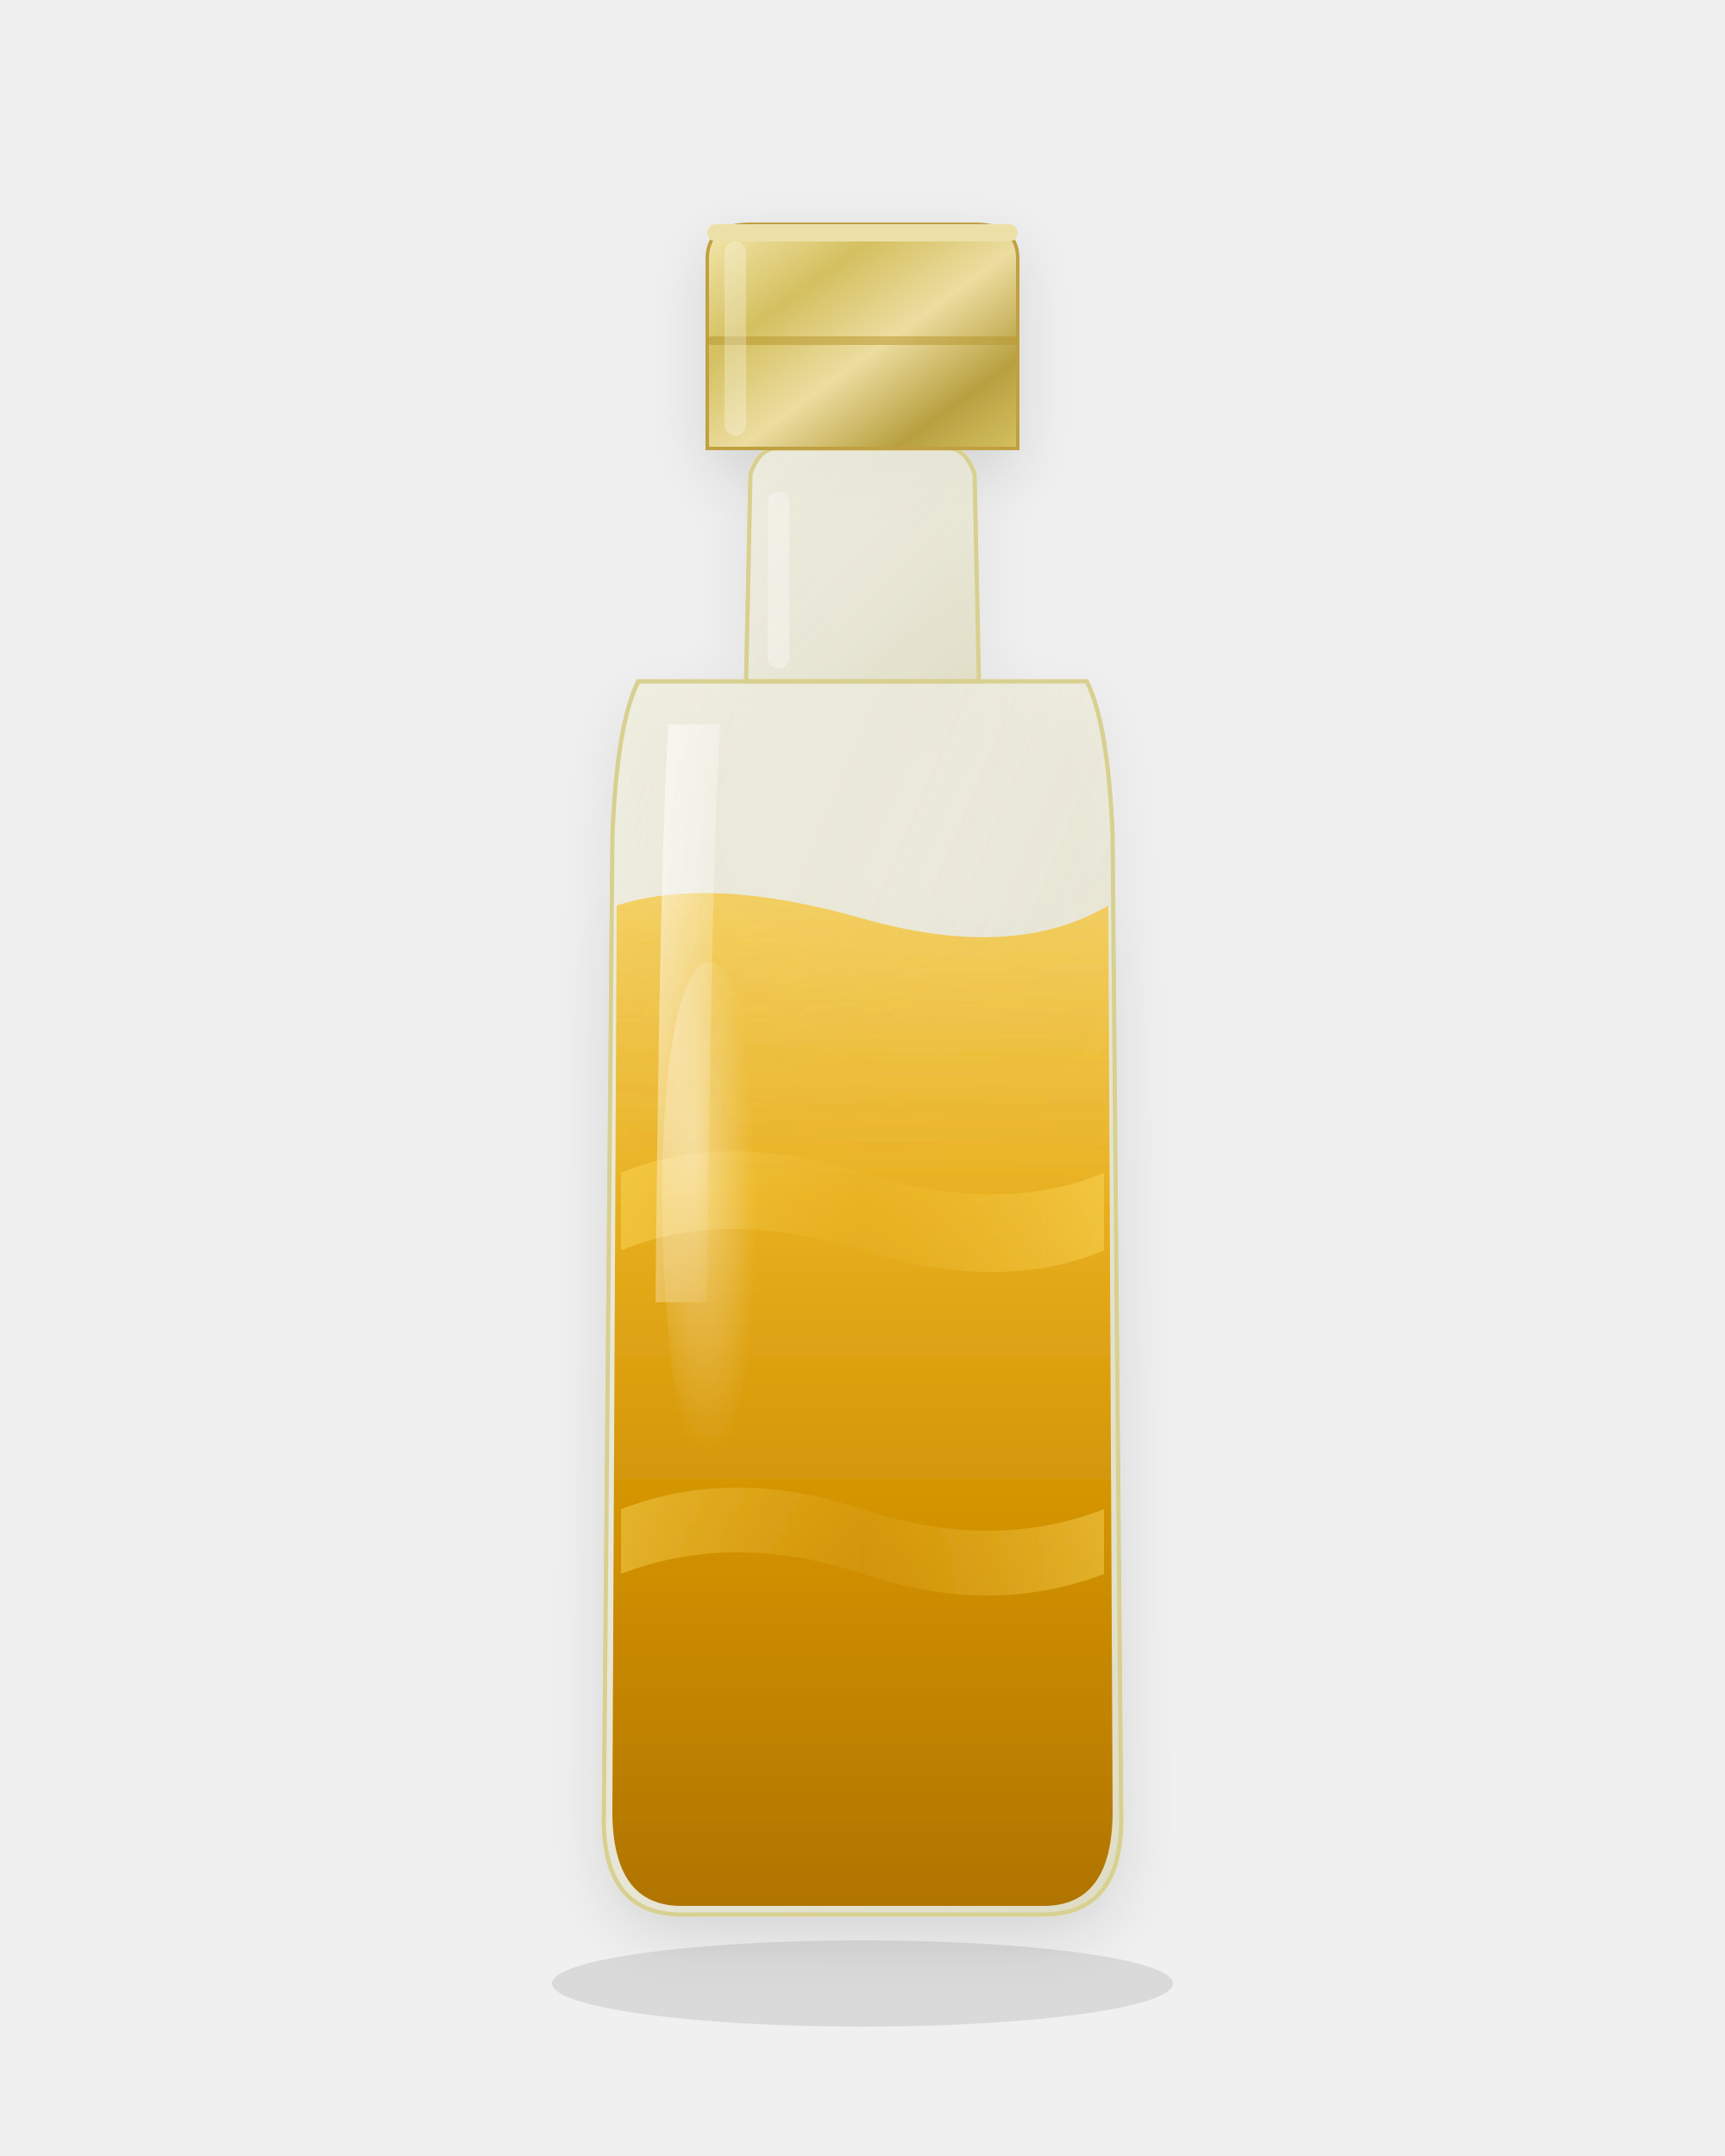
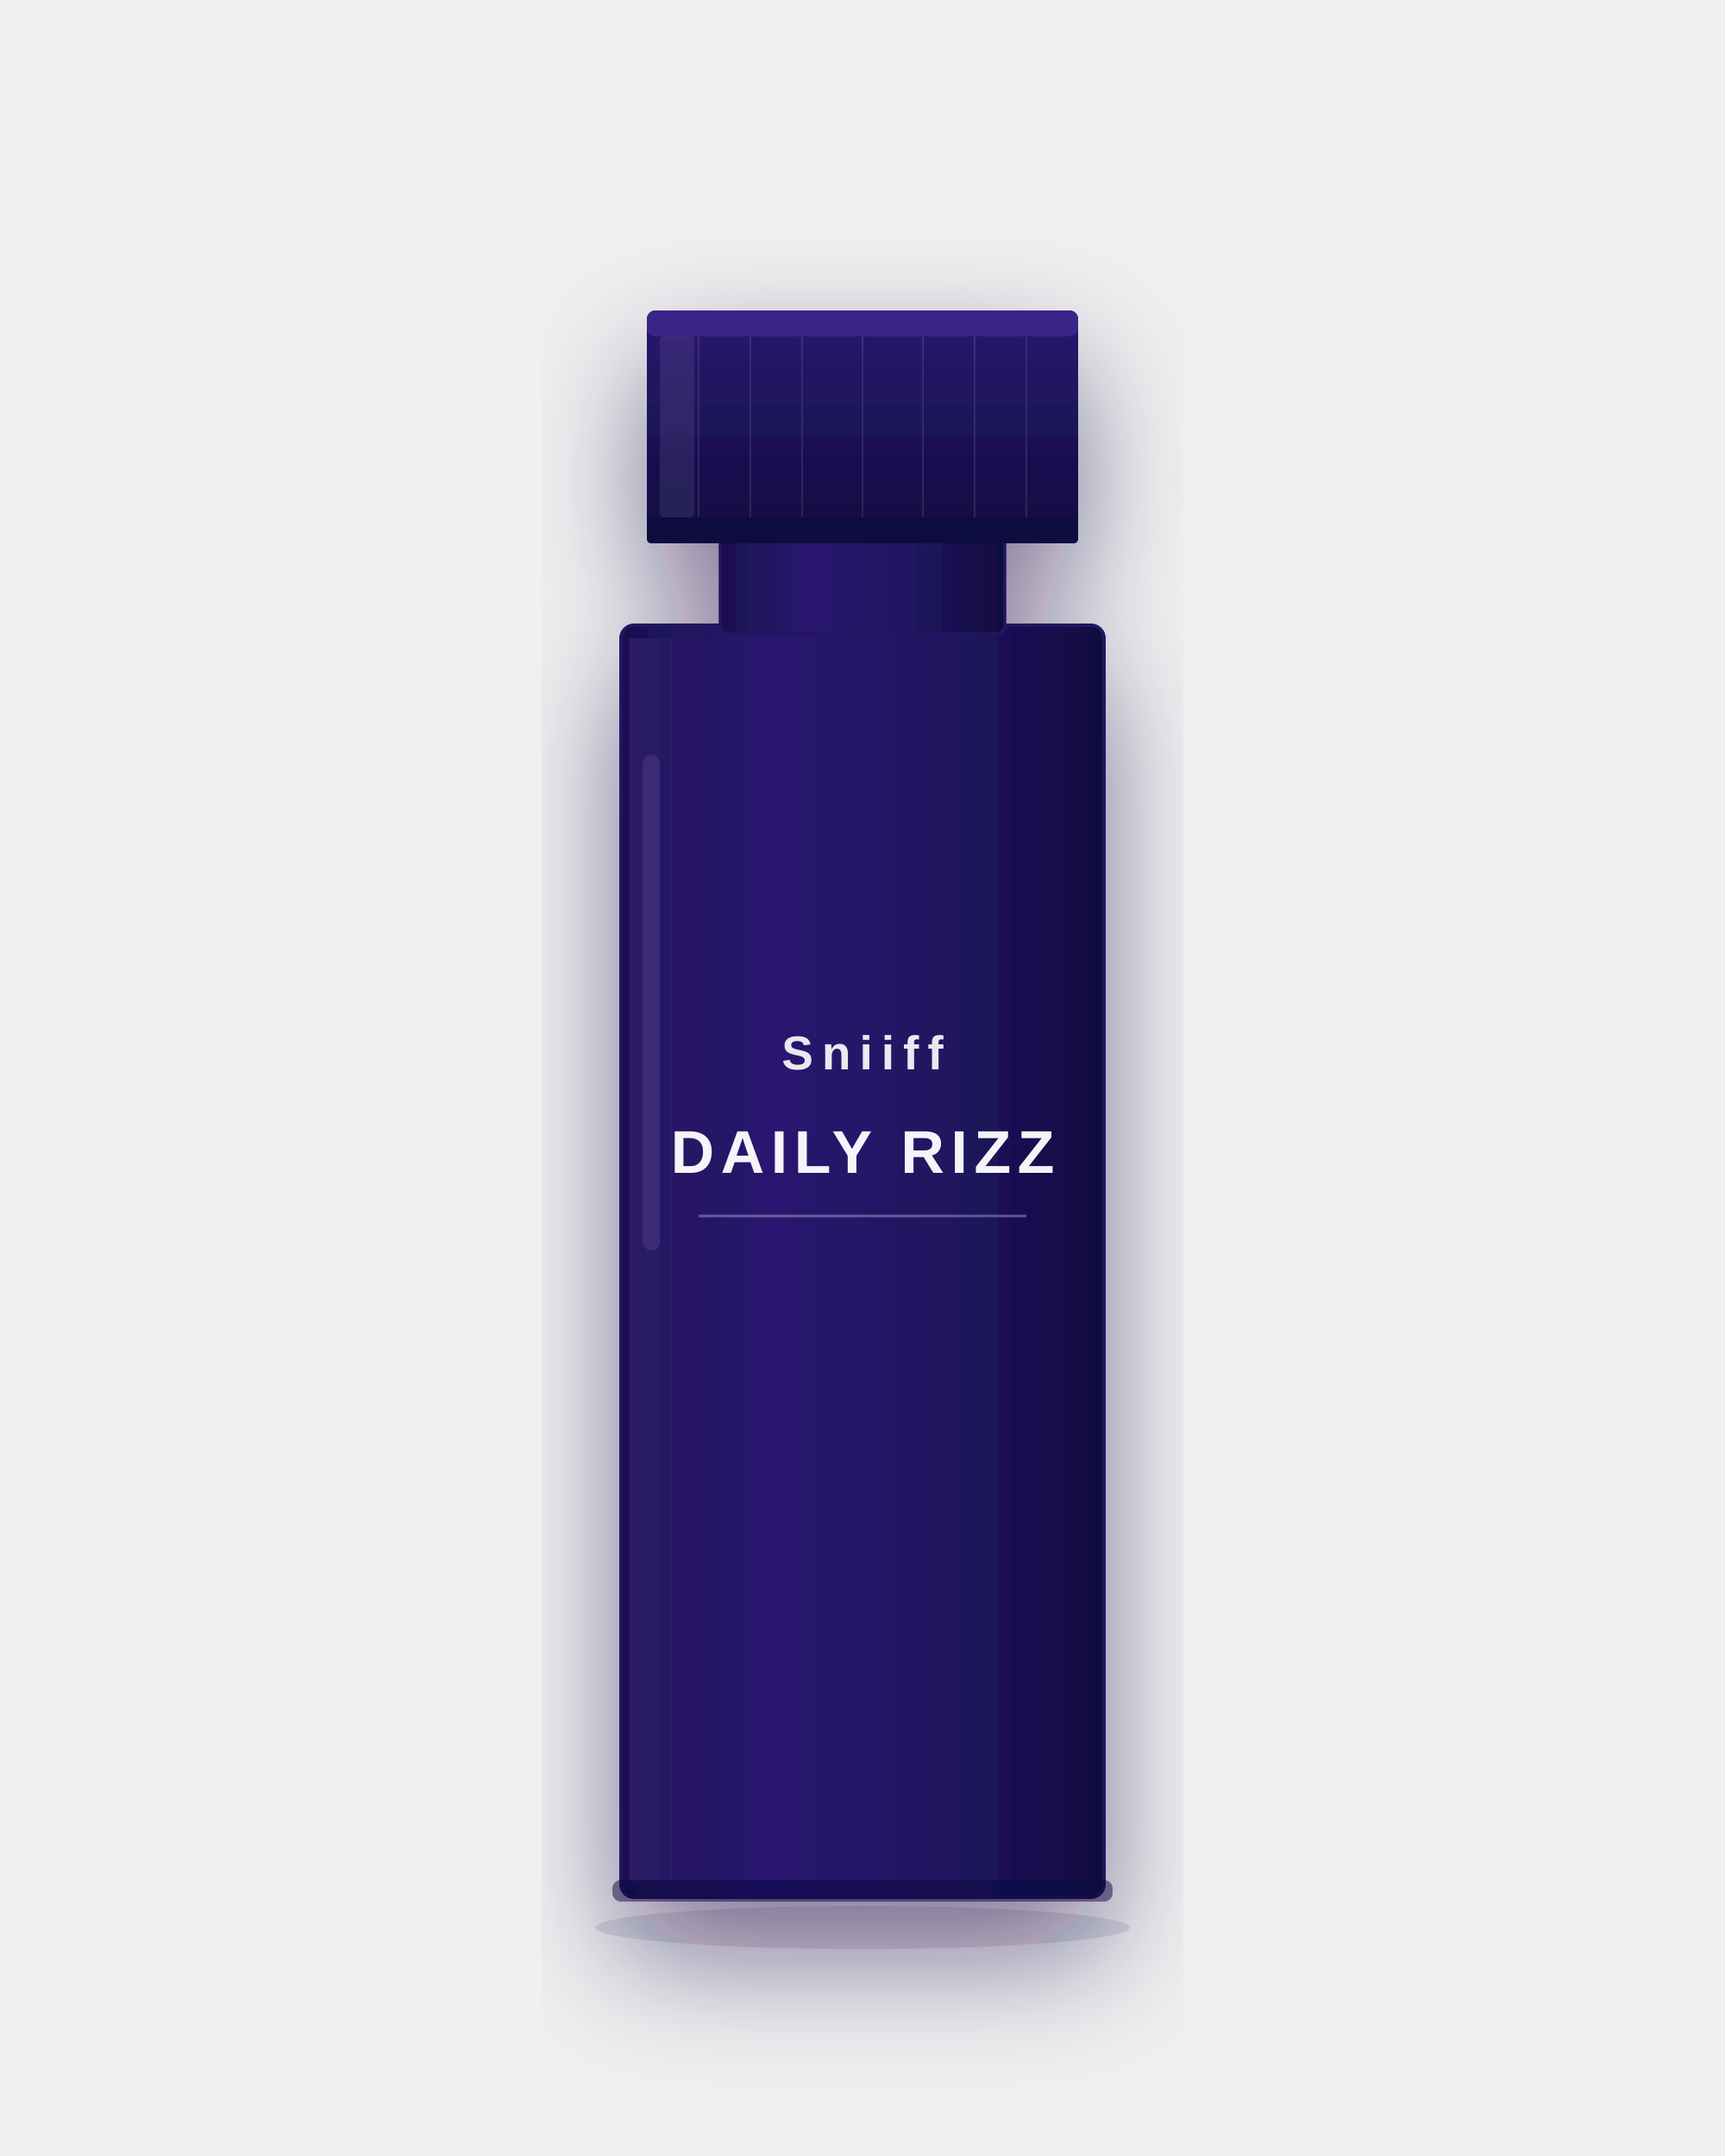
- <svg xmlns="http://www.w3.org/2000/svg" viewBox="0 0 400 500" fill="none">
+ <svg xmlns="http://www.w3.org/2000/svg" viewBox="0 0 400 500" width="400" height="500">
  <defs>
-     <linearGradient id="glassGrad" x1="0" y1="0" x2="1" y2="1">
-       <stop offset="0%" stop-color="#f0eed8" stop-opacity="0.6" />
-       <stop offset="45%" stop-color="#e8e4c0" stop-opacity="0.38" />
-       <stop offset="100%" stop-color="#d8d4a8" stop-opacity="0.52" />
+     <linearGradient id="dr-body" x1="0" y1="0" x2="1" y2="0">
+       <stop offset="0%" stop-color="#1a1050" stop-opacity="1" />
+       <stop offset="30%" stop-color="#2a1870" stop-opacity="1" />
+       <stop offset="68%" stop-color="#201460" stop-opacity="1" />
+       <stop offset="100%" stop-color="#100c40" stop-opacity="1" />
    </linearGradient>
-     <linearGradient id="liquidGrad" x1="0" y1="0" x2="0" y2="1">
-       <stop offset="0%" stop-color="#f5c842" stop-opacity="0.78" />
-       <stop offset="30%" stop-color="#e8b020" />
-       <stop offset="65%" stop-color="#d09000" />
-       <stop offset="100%" stop-color="#b07400" />
+     <linearGradient id="dr-cap" x1="0" y1="0" x2="0" y2="1">
+       <stop offset="0%" stop-color="#2a1870" />
+       <stop offset="100%" stop-color="#100c40" />
    </linearGradient>
-     <linearGradient id="burstGrad" x1="0" y1="0" x2="1" y2="0">
-       <stop offset="0%" stop-color="#ffe066" stop-opacity="0.42" />
-       <stop offset="50%" stop-color="#f5c842" stop-opacity="0.1" />
-       <stop offset="100%" stop-color="#ffe066" stop-opacity="0.42" />
+     <linearGradient id="dr-hl" x1="0" y1="0" x2="1" y2="0">
+       <stop offset="0%" stop-color="#8060d0" stop-opacity="0.30" />
+       <stop offset="100%" stop-color="#8060d0" stop-opacity="0" />
    </linearGradient>
-     <linearGradient id="highlightGrad" x1="0" y1="0" x2="1" y2="1">
-       <stop offset="0%" stop-color="#ffffff" stop-opacity="0.6" />
-       <stop offset="100%" stop-color="#ffffff" stop-opacity="0" />
-     </linearGradient>
-     <linearGradient id="capGrad" x1="0" y1="0" x2="1" y2="1">
-       <stop offset="0%" stop-color="#f5e8b0" />
-       <stop offset="30%" stop-color="#d4c060" />
-       <stop offset="55%" stop-color="#ecdda0" />
-       <stop offset="80%" stop-color="#b8a040" />
-       <stop offset="100%" stop-color="#d4c060" />
-     </linearGradient>
-     <filter id="shadow" x="-10%" y="-5%" width="120%" height="115%">
-       <feGaussianBlur in="SourceAlpha" stdDeviation="7" result="blur" />
-       <feOffset in="blur" dx="0" dy="5" result="offsetBlur" />
-       <feFlood flood-color="#000000" flood-opacity="0.12" result="color" />
-       <feComposite in="color" in2="offsetBlur" operator="in" result="shadow" />
-       <feMerge>
-         <feMergeNode in="shadow" />
-         <feMergeNode in="SourceGraphic" />
-       </feMerge>
+     <filter id="dr-sh">
+       <feDropShadow dx="0" dy="12" stdDeviation="14" flood-color="#080640" flood-opacity="0.5" />
    </filter>
-     <radialGradient id="reflectionGrad" cx="0.3" cy="0.3" r="0.5">
-       <stop offset="0%" stop-color="#ffffff" stop-opacity="0.42" />
-       <stop offset="100%" stop-color="#ffffff" stop-opacity="0" />
-     </radialGradient>
  </defs>
-   <ellipse cx="200" cy="460" rx="72" ry="10" fill="#000" opacity="0.09" />
-   <g filter="url(#shadow)">
-     <path d="       M 148 158       Q 143 168 142 194       L 140 422       Q 140 444 158 444       L 242 444       Q 260 444 260 422       L 258 194       Q 257 168 252 158       Z     " fill="url(#glassGrad)" stroke="#d8d090" stroke-width="1" />
-     <path d="       M 143 210       Q 165 203 200 213       Q 235 223 257 210       L 258 420       Q 258 442 242 442       L 158 442       Q 142 442 142 420       Z     " fill="url(#liquidGrad)" />
-     <path d="       M 144 272       Q 168 262 200 272       Q 232 282 256 272       L 256 290       Q 232 300 200 290       Q 168 280 144 290       Z     " fill="url(#burstGrad)" />
-     <path d="       M 144 350       Q 170 340 200 350       Q 230 360 256 350       L 256 365       Q 230 375 200 365       Q 170 355 144 365       Z     " fill="url(#burstGrad)" />
-     <path d="       M 155 168       Q 153 198 152 302       L 164 302       Q 165 198 167 168       Z     " fill="url(#highlightGrad)" />
-     <ellipse cx="168" cy="295" rx="14" ry="72" fill="url(#reflectionGrad)" transform="rotate(-3 168 295)" />
-     <path d="       M 174 110       L 173 158       L 227 158       L 226 110       Q 224 104 220 104       L 180 104       Q 176 104 174 110       Z     " fill="url(#glassGrad)" stroke="#d8d090" stroke-width="1" />
-     <rect x="178" y="114" width="5" height="41" rx="2.5" fill="#ffffff" opacity="0.3" />
-     <path d="       M 164 60       Q 164 52 174 52       L 226 52       Q 236 52 236 60       L 236 104       L 164 104       Z     " fill="url(#capGrad)" stroke="#c0a040" stroke-width="0.8" />
-     <rect x="164" y="78" width="72" height="2" rx="1" fill="#b89830" opacity="0.55" />
-     <rect x="168" y="56" width="5" height="45" rx="2.5" fill="#ffffff" opacity="0.28" />
-     <rect x="164" y="52" width="72" height="4" rx="2" fill="#ece0a8" />
+   <g filter="url(#dr-sh)">
+     <rect x="144" y="145" width="112" height="295" rx="3" fill="url(#dr-body)" stroke="#201860" stroke-width="0.8" />
+     <rect x="146" y="148" width="20" height="289" fill="url(#dr-hl)" opacity="0.5" />
+     <rect x="149" y="175" width="4" height="115" rx="2" fill="#c0a0ff" opacity="0.12" />
+     <text x="200" y="248" font-family="'Arial Black','Arial',sans-serif" font-size="11" font-weight="bold" fill="#ffffff" text-anchor="middle" letter-spacing="2" opacity="0.90">Sniiff</text>
+     <text x="200" y="272" font-family="'Arial Black','Arial',sans-serif" font-size="14" font-weight="900" fill="#ffffff" text-anchor="middle" letter-spacing="1.5" opacity="0.95">DAILY RIZZ</text>
+     <line x1="162" y1="282" x2="238" y2="282" stroke="#ffffff" stroke-width="0.6" opacity="0.3" />
+     <rect x="142" y="436" width="116" height="5" rx="2" fill="#080640" opacity="0.5" />
+     <rect x="167" y="124" width="66" height="23" rx="2" fill="url(#dr-body)" stroke="#201860" stroke-width="0.7" />
+     <rect x="150" y="72" width="100" height="54" rx="2" fill="url(#dr-cap)" />
+     <line x1="162" y1="74" x2="162" y2="124" stroke="#ffffff" stroke-width="0.4" opacity="0.10" />
+     <line x1="174" y1="74" x2="174" y2="124" stroke="#ffffff" stroke-width="0.4" opacity="0.10" />
+     <line x1="186" y1="74" x2="186" y2="124" stroke="#ffffff" stroke-width="0.4" opacity="0.10" />
+     <line x1="200" y1="74" x2="200" y2="124" stroke="#ffffff" stroke-width="0.4" opacity="0.10" />
+     <line x1="214" y1="74" x2="214" y2="124" stroke="#ffffff" stroke-width="0.4" opacity="0.10" />
+     <line x1="226" y1="74" x2="226" y2="124" stroke="#ffffff" stroke-width="0.4" opacity="0.10" />
+     <line x1="238" y1="74" x2="238" y2="124" stroke="#ffffff" stroke-width="0.4" opacity="0.10" />
+     <rect x="150" y="72" width="100" height="6" rx="2" fill="#3a2888" />
+     <rect x="150" y="120" width="100" height="6" rx="1" fill="#100c40" />
+     <rect x="153" y="78" width="8" height="42" rx="1" fill="#ffffff" opacity="0.08" />
+     <ellipse cx="200" cy="447" rx="62" ry="5" fill="#080640" opacity="0.1" />
  </g>
</svg>
